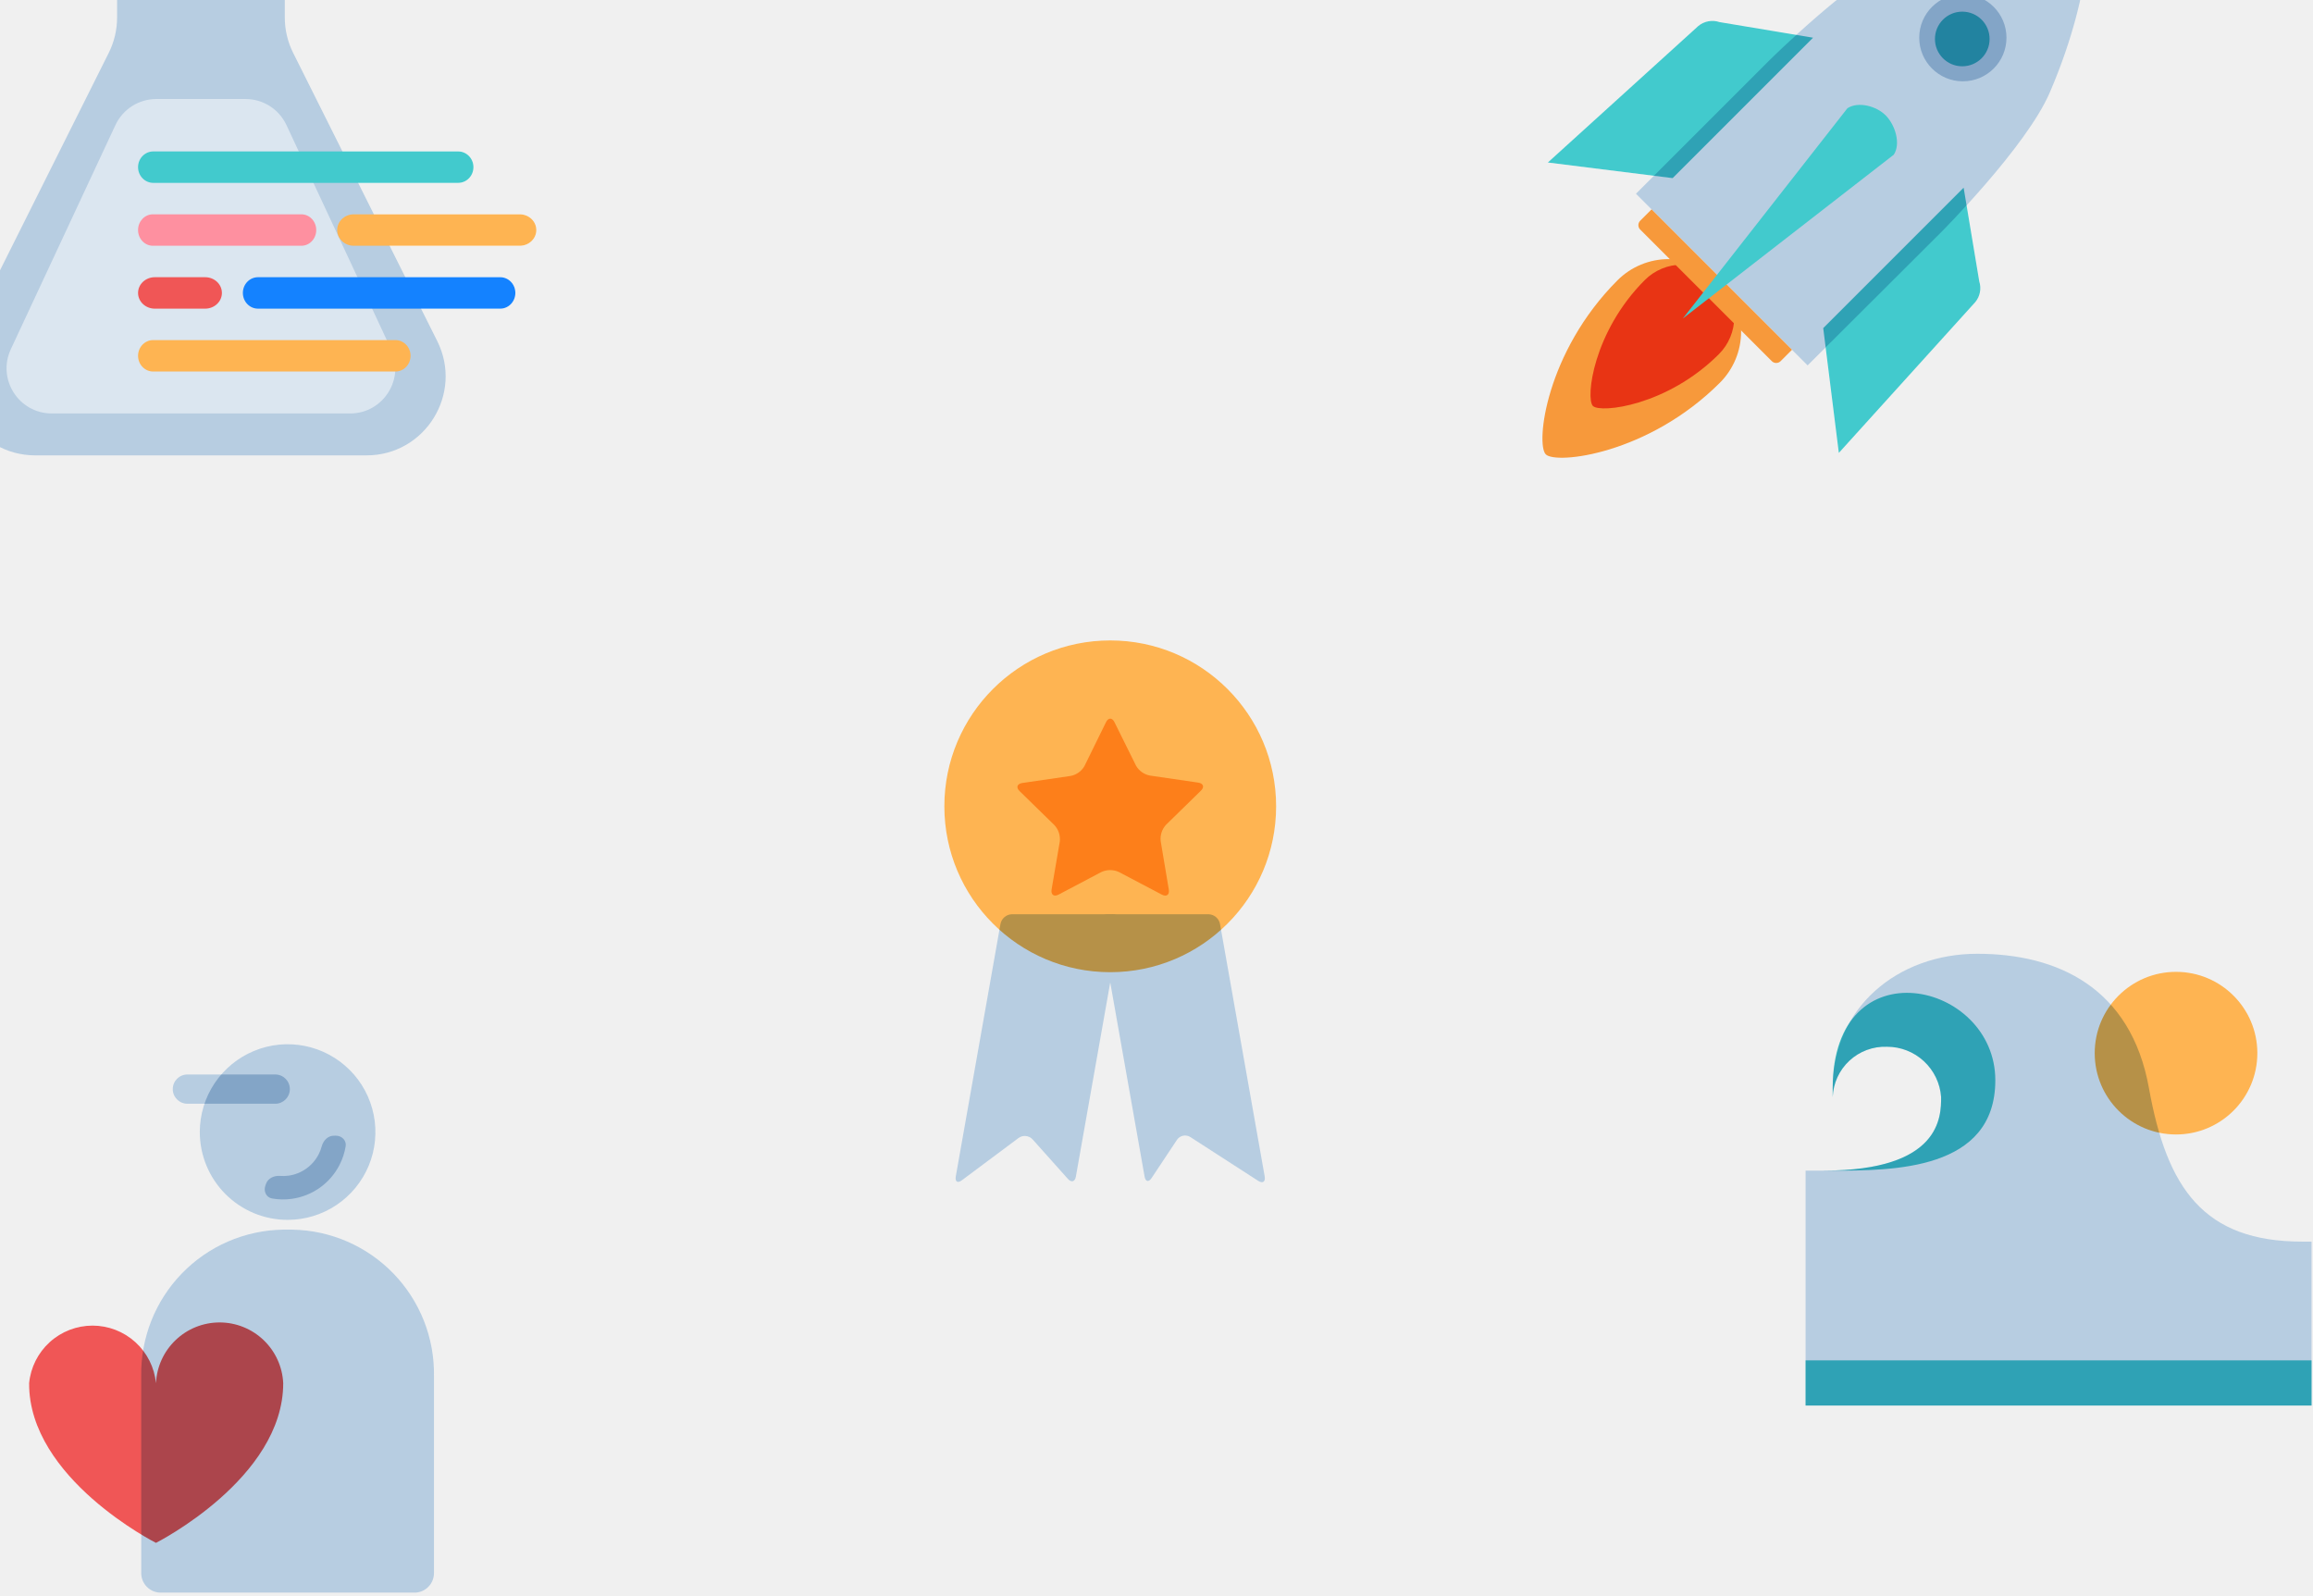
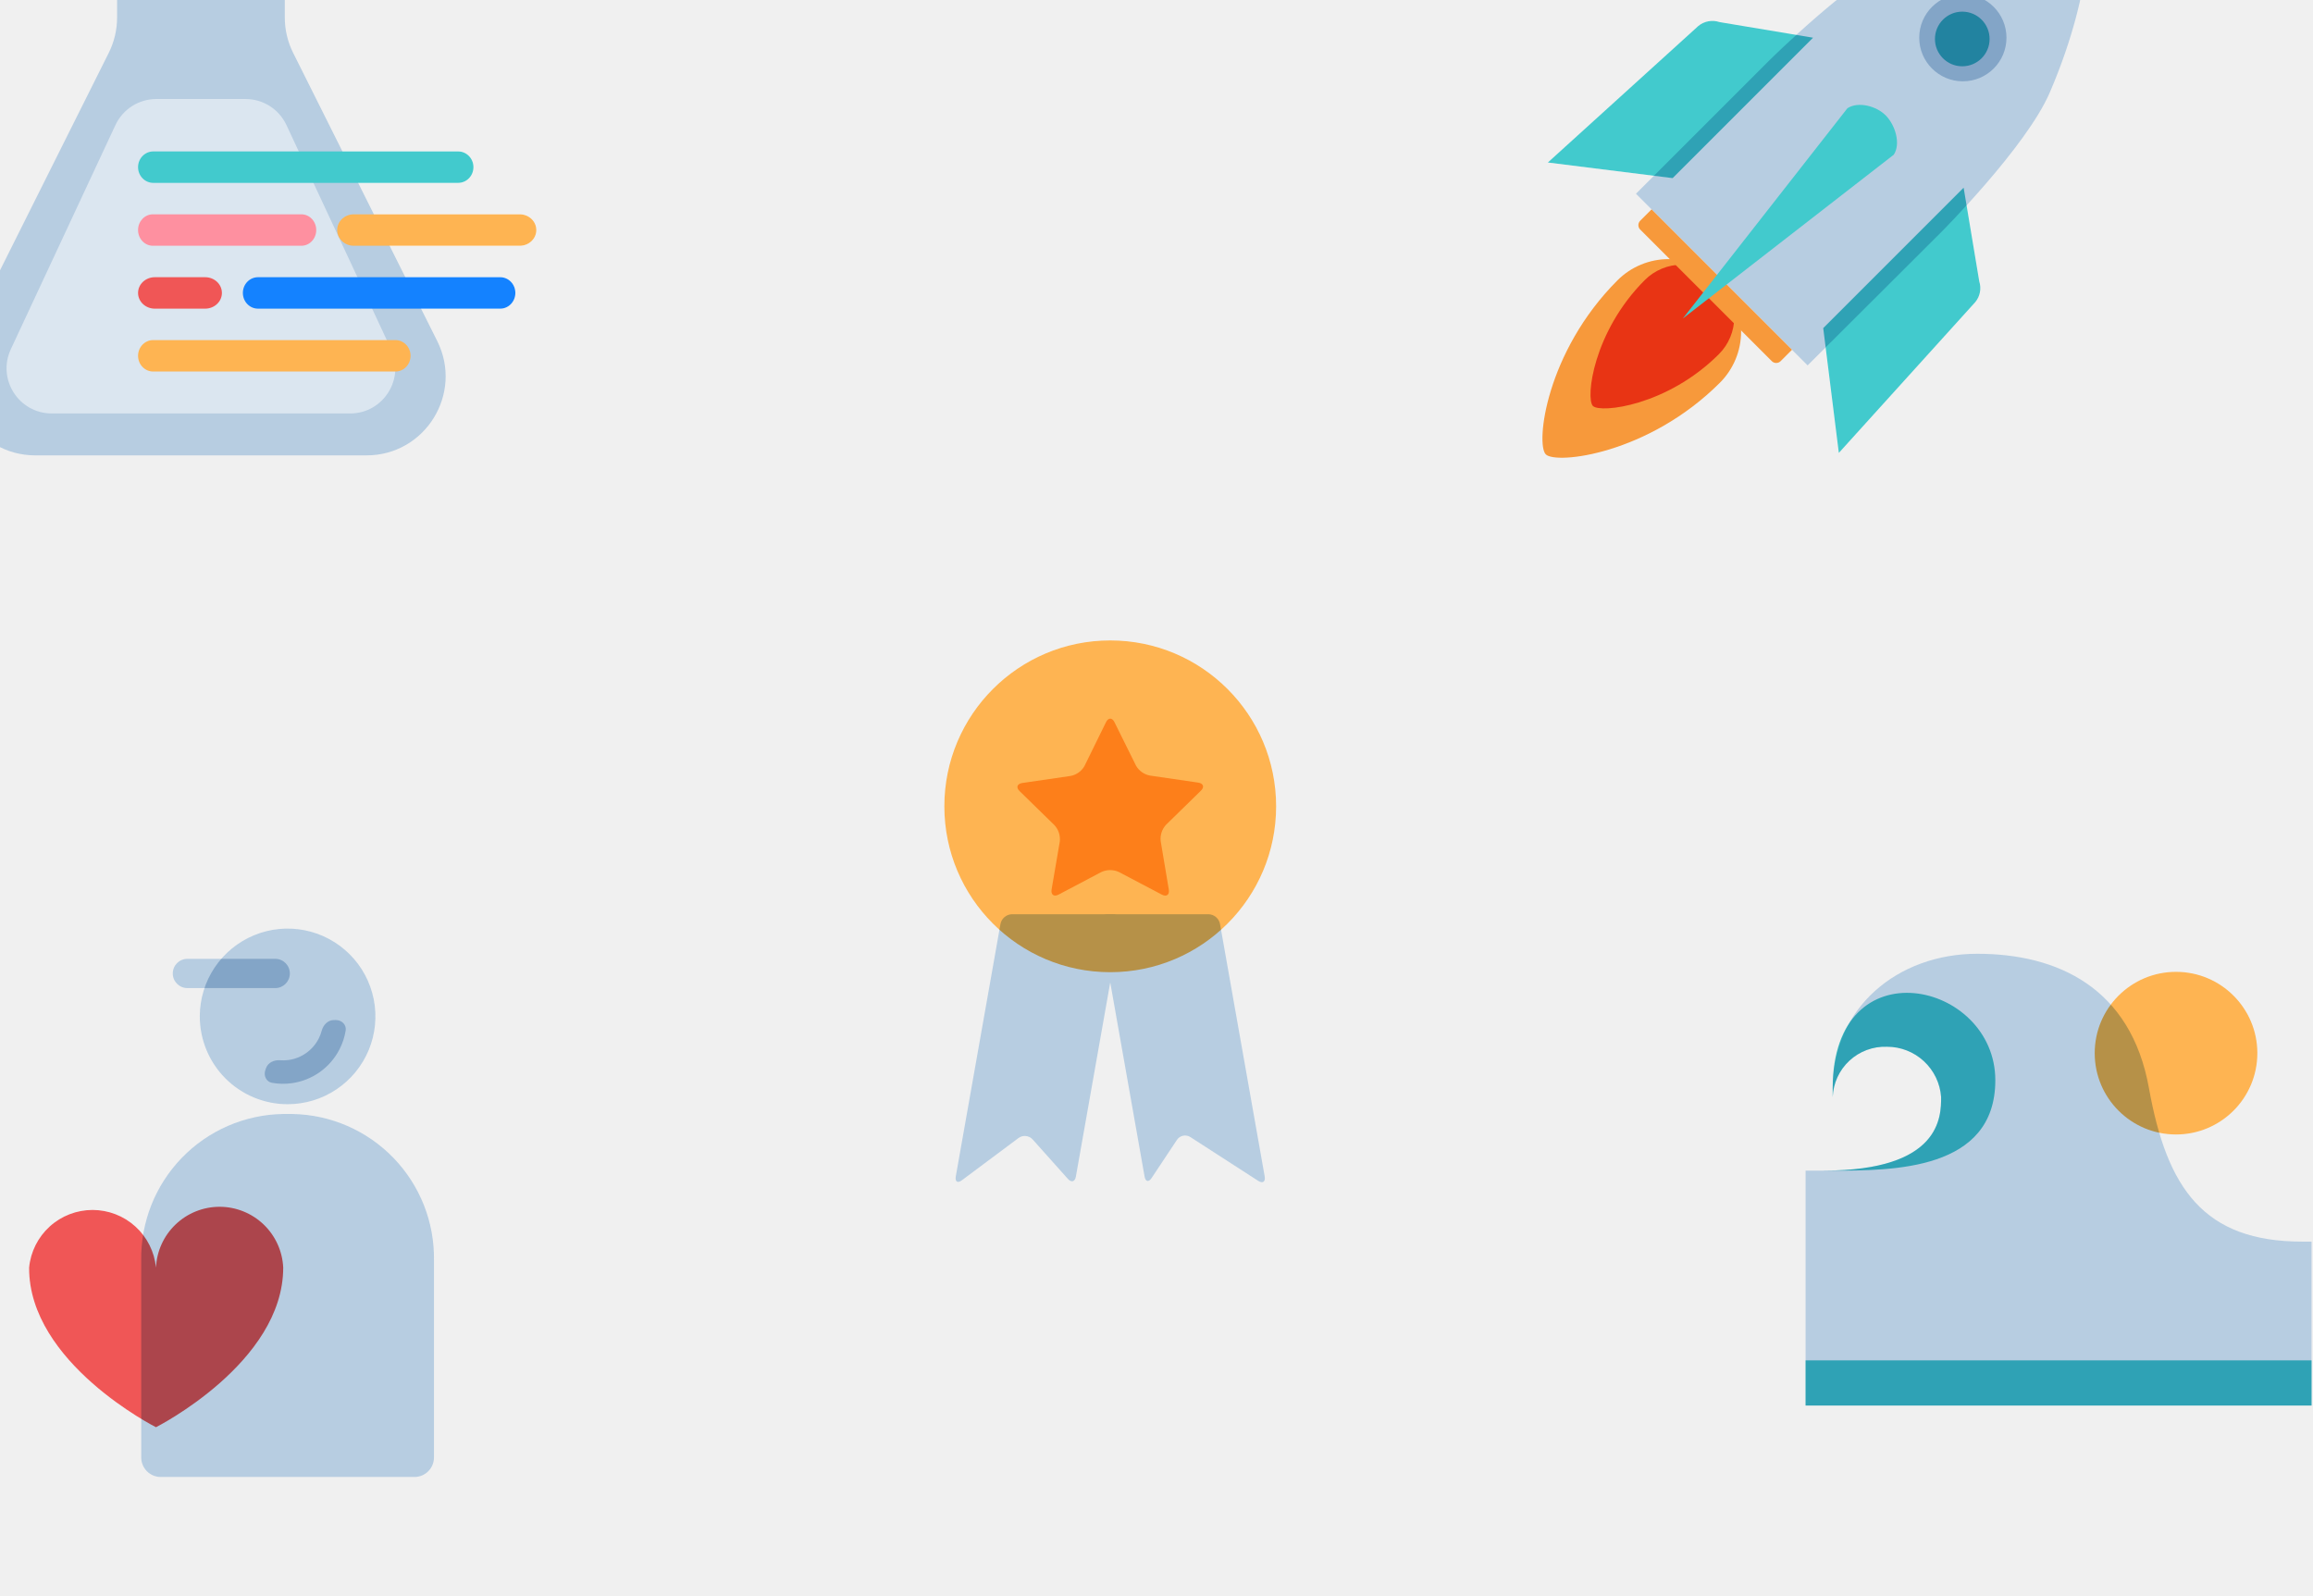
<svg xmlns="http://www.w3.org/2000/svg" viewBox="0 0 200 138" fill="none">
  <g clip-path="url(#clip0_309_152011)">
    <path d="M39.619 13.094H13.256C12.528 13.094 11.938 13.702 11.938 14.453C11.938 15.204 12.528 15.812 13.256 15.812H39.619C40.347 15.812 40.938 15.204 40.938 14.453C40.938 13.702 40.347 13.094 39.619 13.094Z" fill="white" />
    <path d="M43.254 23.969H22.309C21.586 23.969 21 24.577 21 25.328C21 26.079 21.586 26.688 22.309 26.688H43.254C43.976 26.688 44.562 26.079 44.562 25.328C44.562 24.577 43.976 23.969 43.254 23.969Z" fill="white" />
    <path d="M44.94 18.531H30.591C29.799 18.531 29.156 19.14 29.156 19.891C29.156 20.641 29.799 21.25 30.591 21.25H44.94C45.733 21.25 46.375 20.641 46.375 19.891C46.375 19.14 45.733 18.531 44.94 18.531Z" fill="white" />
    <path d="M10.125 -4.541C10.125 -8.315 13.185 -11.375 16.959 -11.375H17.791C21.565 -11.375 24.625 -8.315 24.625 -4.541V1.512C24.625 2.573 24.872 3.619 25.346 4.568L37.805 29.485C40.077 34.029 36.773 39.375 31.692 39.375H3.058C-2.023 39.375 -5.327 34.029 -3.055 29.485L9.404 4.568C9.878 3.619 10.125 2.573 10.125 1.512V-4.541Z" fill="#B7CDE1" />
    <path d="M9.98 10.816C10.621 9.441 12.001 8.562 13.518 8.562H21.232C22.749 8.562 24.129 9.441 24.77 10.816L33.813 30.193C35.021 32.782 33.132 35.75 30.274 35.75H4.476C1.619 35.75 -0.271 32.782 0.937 30.193L9.98 10.816Z" fill="#DBE6F0" />
    <path d="M39.619 13.094H13.256C12.528 13.094 11.938 13.702 11.938 14.453C11.938 15.204 12.528 15.812 13.256 15.812H39.619C40.347 15.812 40.938 15.204 40.938 14.453C40.938 13.702 40.347 13.094 39.619 13.094Z" fill="#42CACD" />
    <path d="M26.06 18.531H13.221C12.512 18.531 11.938 19.14 11.938 19.891C11.938 20.641 12.512 21.25 13.221 21.25H26.06C26.769 21.25 27.344 20.641 27.344 19.891C27.344 19.14 26.769 18.531 26.06 18.531Z" fill="#FE90A0" />
    <path d="M17.738 23.969H13.387C12.587 23.969 11.938 24.577 11.938 25.328C11.938 26.079 12.587 26.688 13.387 26.688H17.738C18.538 26.688 19.188 26.079 19.188 25.328C19.188 24.577 18.538 23.969 17.738 23.969Z" fill="#F05656" />
    <path d="M43.254 23.969H22.309C21.586 23.969 21 24.577 21 25.328C21 26.079 21.586 26.688 22.309 26.688H43.254C43.976 26.688 44.562 26.079 44.562 25.328C44.562 24.577 43.976 23.969 43.254 23.969Z" fill="#1482FF" />
    <path d="M34.191 29.406H13.246C12.524 29.406 11.938 30.015 11.938 30.766C11.938 31.516 12.524 32.125 13.246 32.125H34.191C34.914 32.125 35.5 31.516 35.5 30.766C35.5 30.015 34.914 29.406 34.191 29.406Z" fill="#FEB452" />
    <path d="M44.94 18.531H30.591C29.799 18.531 29.156 19.14 29.156 19.891C29.156 20.641 29.799 21.25 30.591 21.25H44.94C45.733 21.25 46.375 20.641 46.375 19.891C46.375 19.14 45.733 18.531 44.94 18.531Z" fill="#FEB452" />
    <path d="M188.156 98.094C192.04 98.094 195.188 94.946 195.188 91.062C195.188 87.179 192.04 84.031 188.156 84.031C184.273 84.031 181.125 87.179 181.125 91.062C181.125 94.946 184.273 98.094 188.156 98.094Z" fill="white" />
    <path d="M156.125 121.531H199.875V107.359H199.094C190.555 107.359 187.375 102.781 185.813 94.078C184.25 85.375 177.875 82.469 170.969 82.469C164.063 82.469 158.469 87.156 158.469 94.078V94.859C158.516 93.662 159.035 92.531 159.914 91.715C160.792 90.9 161.958 90.466 163.156 90.508C164.343 90.505 165.487 90.952 166.357 91.76C167.228 92.568 167.759 93.675 167.844 94.859C167.844 96.531 167.844 101.219 157.688 101.219H156.125V121.531Z" fill="#B7CDE1" />
    <g style="mix-blend-mode:multiply">
      <path d="M199.875 117.625H156.125V121.531H199.875V117.625Z" fill="#42CACD" />
    </g>
    <g style="mix-blend-mode:multiply">
      <path d="M158.469 101.219C163.648 101.219 172.531 101.219 172.531 93.406C172.531 84.812 158.469 81.688 158.469 94.078V94.859C158.516 93.662 159.035 92.531 159.914 91.715C160.792 90.9 161.958 90.466 163.156 90.508C164.343 90.505 165.487 90.952 166.357 91.76C167.228 92.568 167.759 93.675 167.844 94.859C167.844 96.531 167.844 101.219 157.688 101.219" fill="#42CACD" />
    </g>
    <g style="mix-blend-mode:multiply">
      <path d="M188.156 98.094C192.04 98.094 195.188 94.946 195.188 91.062C195.188 87.179 192.04 84.031 188.156 84.031C184.273 84.031 181.125 87.179 181.125 91.062C181.125 94.946 184.273 98.094 188.156 98.094Z" fill="#FEB452" />
    </g>
-     <path d="M133.839 14.051L144.631 15.401L156.772 3.26L148.681 1.91C148.372 1.805 148.042 1.782 147.721 1.841C147.401 1.9 147.101 2.04 146.85 2.247L133.839 14.051Z" fill="white" />
+     <path d="M133.839 14.051L144.631 15.401L156.772 3.26L148.681 1.909C148.372 1.805 148.042 1.782 147.721 1.841C147.401 1.9 147.101 2.04 146.85 2.247L133.839 14.051Z" fill="white" />
    <path d="M159 39.161L157.65 28.369L169.791 16.228L171.141 24.328C171.24 24.632 171.26 24.957 171.199 25.271C171.139 25.585 171 25.879 170.795 26.125L159 39.161Z" fill="white" />
    <path d="M139.863 24.235C141.038 23.061 142.631 22.402 144.292 22.403C145.953 22.404 147.545 23.065 148.719 24.239C149.892 25.414 150.551 27.007 150.55 28.668C150.55 30.328 149.889 31.921 148.714 33.095C142.521 39.288 134.548 40.174 133.662 39.288C132.776 38.402 133.662 30.437 139.863 24.235Z" fill="#F7993B" />
    <g style="mix-blend-mode:multiply">
      <path d="M142.226 24.21C142.647 23.789 143.147 23.456 143.697 23.229C144.247 23.001 144.836 22.884 145.431 22.885C146.026 22.885 146.615 23.003 147.165 23.231C147.714 23.459 148.214 23.793 148.634 24.214C149.055 24.635 149.388 25.135 149.615 25.685C149.843 26.235 149.96 26.824 149.959 27.419C149.959 28.014 149.841 28.603 149.613 29.153C149.385 29.703 149.051 30.202 148.63 30.622C144.15 35.103 138.378 35.744 137.737 35.103C137.096 34.461 137.737 28.699 142.226 24.21Z" fill="#F05656" />
    </g>
    <path d="M165.066 -4.165C174.508 -8.207 180.625 -7.532 180.625 -7.532C180.625 -7.532 181.3 -1.465 177.25 7.976C175.225 12.701 167.808 20.118 167.808 20.118L156.3 31.593L141.458 16.751L152.925 5.285C152.925 5.285 160.375 -2.14 165.066 -4.165Z" fill="#B7CDE1" />
    <path d="M142.81 18.101L154.951 30.242L153.967 31.227C153.865 31.328 153.728 31.385 153.585 31.385C153.442 31.385 153.304 31.328 153.203 31.227L141.802 19.825C141.711 19.722 141.662 19.588 141.667 19.451C141.671 19.313 141.728 19.183 141.825 19.085L142.81 18.101Z" fill="#F7993B" />
    <g style="mix-blend-mode:multiply">
-       <path d="M133.839 14.051L144.631 15.401L156.772 3.26L148.681 1.91C148.372 1.805 148.042 1.782 147.721 1.841C147.401 1.9 147.101 2.04 146.85 2.247L133.839 14.051Z" fill="#42CACD" />
+       <path d="M133.839 14.051L144.631 15.401L156.772 3.26L148.681 1.909C148.372 1.805 148.042 1.782 147.721 1.841C147.401 1.9 147.101 2.04 146.85 2.247L133.839 14.051Z" fill="#42CACD" />
    </g>
    <g style="mix-blend-mode:multiply">
-       <path d="M159 39.161L157.65 28.37L169.791 16.228L171.141 24.328C171.24 24.632 171.26 24.957 171.199 25.271C171.139 25.585 171 25.879 170.795 26.125L159 39.161Z" fill="#42CACD" />
+       <path d="M159 39.161L157.65 28.37L169.791 16.228L171.141 24.328C171.24 24.633 171.26 24.957 171.199 25.271C171.139 25.585 171 25.879 170.795 26.125L159 39.161Z" fill="#42CACD" />
    </g>
    <g style="mix-blend-mode:multiply">
      <path d="M169.724 7.031C171.807 7.031 173.495 5.343 173.495 3.26C173.495 1.177 171.807 -0.512 169.724 -0.512C167.641 -0.512 165.952 1.177 165.952 3.26C165.952 5.343 167.641 7.031 169.724 7.031Z" fill="#B7CDE1" />
    </g>
    <g style="mix-blend-mode:multiply">
-       <path d="M169.673 5.732C170.978 5.732 172.036 4.674 172.036 3.369C172.036 2.064 170.978 1.007 169.673 1.007C168.368 1.007 167.311 2.064 167.311 3.369C167.311 4.674 168.368 5.732 169.673 5.732Z" fill="#42CACD" />
+       <path d="M169.673 5.732C170.978 5.732 172.036 4.674 172.036 3.369C172.036 2.065 170.978 1.007 169.673 1.007C168.368 1.007 167.311 2.065 167.311 3.369C167.311 4.674 168.368 5.732 169.673 5.732Z" fill="#42CACD" />
    </g>
    <path d="M163.75 13.376C164.366 12.448 163.893 10.845 163.075 10.001C162.257 9.157 160.662 8.752 159.742 9.36L145.508 27.543L163.75 13.376Z" fill="#42CACD" />
    <path d="M96 84.062C103.922 84.062 110.344 77.641 110.344 69.719C110.344 61.797 103.922 55.375 96 55.375C88.078 55.375 81.656 61.797 81.656 69.719C81.656 77.641 88.078 84.062 96 84.062Z" fill="white" />
-     <path d="M99.578 101.857C99.324 102.245 99.046 102.186 98.97 101.731L95.106 79.894C95.081 79.791 95.08 79.683 95.104 79.579C95.128 79.475 95.176 79.379 95.244 79.297C95.312 79.215 95.398 79.15 95.496 79.107C95.593 79.064 95.7 79.045 95.806 79.051H104.505C104.741 79.058 104.967 79.146 105.147 79.299C105.326 79.452 105.448 79.662 105.492 79.894L109.357 101.731C109.433 102.186 109.179 102.355 108.791 102.102L102.936 98.322C102.843 98.26 102.739 98.218 102.629 98.197C102.52 98.176 102.407 98.177 102.298 98.2C102.189 98.223 102.086 98.267 101.994 98.33C101.902 98.393 101.823 98.473 101.763 98.567L99.578 101.857Z" fill="#B7CDE1" />
-     <path d="M92.33 101.925C92.633 102.279 92.954 102.186 93.03 101.731L96.894 79.894C96.919 79.791 96.92 79.683 96.896 79.579C96.872 79.475 96.824 79.379 96.756 79.297C96.688 79.215 96.602 79.15 96.504 79.107C96.407 79.064 96.3 79.045 96.194 79.051H87.495C87.259 79.058 87.033 79.146 86.853 79.299C86.674 79.452 86.552 79.662 86.508 79.894L82.643 101.731C82.567 102.186 82.804 102.33 83.175 102.051L88.06 98.406C88.243 98.269 88.471 98.205 88.699 98.227C88.927 98.249 89.138 98.355 89.292 98.524L92.33 101.925Z" fill="#B7CDE1" />
+     <path d="M99.578 101.857C99.324 102.245 99.046 102.186 98.97 101.731L95.106 79.894C95.081 79.791 95.08 79.683 95.104 79.579C95.128 79.475 95.176 79.379 95.244 79.296C95.312 79.215 95.398 79.15 95.496 79.107C95.593 79.064 95.7 79.045 95.806 79.05H104.505C104.741 79.058 104.967 79.145 105.147 79.299C105.326 79.452 105.448 79.662 105.492 79.894L109.357 101.731C109.433 102.186 109.179 102.355 108.791 102.102L102.936 98.322C102.843 98.26 102.739 98.218 102.629 98.197C102.52 98.176 102.407 98.177 102.298 98.2C102.189 98.223 102.086 98.267 101.994 98.33C101.902 98.392 101.823 98.473 101.763 98.567L99.578 101.857Z" fill="#B7CDE1" />
+     <path d="M92.33 101.925C92.633 102.279 92.954 102.186 93.03 101.731L96.894 79.894C96.919 79.791 96.92 79.683 96.896 79.579C96.872 79.475 96.824 79.379 96.756 79.296C96.688 79.215 96.602 79.15 96.504 79.107C96.407 79.064 96.3 79.045 96.194 79.05H87.495C87.259 79.058 87.033 79.145 86.853 79.299C86.674 79.452 86.552 79.662 86.508 79.894L82.643 101.731C82.567 102.186 82.804 102.33 83.175 102.051L88.06 98.406C88.243 98.269 88.471 98.205 88.699 98.227C88.927 98.249 89.138 98.355 89.292 98.524L92.33 101.925Z" fill="#B7CDE1" />
    <g style="mix-blend-mode:multiply">
      <path d="M96 84.062C103.922 84.062 110.344 77.641 110.344 69.719C110.344 61.797 103.922 55.375 96 55.375C88.078 55.375 81.656 61.797 81.656 69.719C81.656 77.641 88.078 84.062 96 84.062Z" fill="#FEB452" />
    </g>
    <g style="mix-blend-mode:multiply">
      <path d="M95.629 62.454C95.831 62.032 96.169 62.032 96.371 62.454L98.236 66.217C98.364 66.436 98.539 66.625 98.747 66.771C98.955 66.917 99.192 67.016 99.442 67.061L103.602 67.668C104.058 67.736 104.168 68.057 103.83 68.377L100.826 71.314C100.651 71.502 100.52 71.727 100.439 71.972C100.359 72.216 100.333 72.475 100.362 72.731L101.063 76.907C101.138 77.372 100.868 77.566 100.463 77.355L96.743 75.397C96.507 75.289 96.251 75.233 95.992 75.233C95.732 75.233 95.476 75.289 95.241 75.397L91.528 77.355C91.123 77.566 90.853 77.355 90.929 76.907L91.638 72.765C91.667 72.509 91.641 72.25 91.561 72.005C91.481 71.761 91.349 71.536 91.174 71.347L88.17 68.411C87.832 68.09 87.942 67.77 88.398 67.702L92.558 67.095C92.808 67.049 93.045 66.95 93.253 66.805C93.461 66.659 93.636 66.47 93.764 66.251L95.629 62.454Z" fill="#FEB452" />
    </g>
-     <rect x="14.938" y="92.906" width="10.125" height="2.531" rx="1.266" fill="white" />
-     <path d="M24.489 119.602C24.424 118.187 23.816 116.851 22.791 115.872C21.767 114.893 20.404 114.346 18.988 114.346C17.57 114.346 16.208 114.893 15.184 115.872C14.159 116.851 13.551 118.187 13.486 119.602C13.355 118.239 12.721 116.973 11.707 116.052C10.693 115.13 9.372 114.62 8.002 114.62C6.632 114.62 5.311 115.13 4.297 116.052C3.283 116.973 2.649 118.239 2.517 119.602C2.475 127.854 13.486 133.406 13.486 133.406C13.486 133.406 24.489 127.854 24.489 119.602Z" fill="white" />
-     <path d="M24.463 106.322H25.307C28.604 106.386 31.74 107.754 34.03 110.126C36.32 112.498 37.577 115.681 37.525 118.978V136.022C37.525 136.461 37.354 136.882 37.048 137.197C36.743 137.513 36.327 137.696 35.888 137.709H13.849C13.409 137.696 12.991 137.512 12.685 137.195C12.381 136.88 12.212 136.459 12.212 136.022V118.978C12.16 115.676 13.421 112.488 15.719 110.115C18.016 107.741 21.161 106.377 24.463 106.322V106.322Z" fill="white" />
-     <path d="M24.868 105.478C26.37 105.478 27.838 105.033 29.087 104.198C30.336 103.364 31.309 102.178 31.884 100.79C32.459 99.403 32.609 97.876 32.316 96.403C32.023 94.93 31.3 93.577 30.238 92.515C29.176 91.453 27.823 90.729 26.35 90.436C24.877 90.143 23.35 90.294 21.962 90.869C20.575 91.443 19.389 92.417 18.555 93.665C17.72 94.914 17.275 96.382 17.275 97.884C17.275 99.898 18.075 101.83 19.499 103.254C20.923 104.678 22.854 105.478 24.868 105.478V105.478Z" fill="white" />
+     <rect x="14.938" y="82.906" width="10.125" height="2.531" rx="1.266" fill="white" />
+     <path d="M24.489 109.602C24.424 108.187 23.816 106.851 22.791 105.872C21.767 104.893 20.404 104.346 18.988 104.346C17.57 104.346 16.208 104.893 15.184 105.872C14.159 106.851 13.551 108.187 13.486 109.602C13.355 108.239 12.721 106.973 11.707 106.052C10.693 105.13 9.372 104.62 8.002 104.62C6.632 104.62 5.311 105.13 4.297 106.052C3.283 106.973 2.649 108.239 2.517 109.602C2.475 117.854 13.486 123.406 13.486 123.406C13.486 123.406 24.489 117.854 24.489 109.602Z" fill="white" />
+     <path d="M24.463 96.322H25.307C28.604 96.386 31.74 97.754 34.03 100.126C36.32 102.498 37.577 105.681 37.525 108.978V126.022C37.525 126.461 37.354 126.882 37.048 127.197C36.743 127.513 36.327 127.696 35.888 127.709H13.849C13.409 127.696 12.991 127.512 12.685 127.195C12.381 126.88 12.212 126.459 12.212 126.022V108.978C12.16 105.676 13.421 102.488 15.719 100.115C18.016 97.741 21.161 96.377 24.463 96.322Z" fill="white" />
+     <path d="M24.868 95.478C26.37 95.478 27.838 95.033 29.087 94.198C30.336 93.364 31.309 92.178 31.884 90.79C32.459 89.403 32.609 87.876 32.316 86.403C32.023 84.93 31.3 83.577 30.238 82.515C29.176 81.453 27.823 80.729 26.35 80.436C24.877 80.143 23.35 80.294 21.962 80.869C20.575 81.443 19.389 82.417 18.555 83.665C17.72 84.914 17.275 86.382 17.275 87.884C17.275 89.898 18.075 91.83 19.499 93.254C20.923 94.678 22.855 95.478 24.868 95.478Z" fill="white" />
    <g style="mix-blend-mode:multiply">
-       <path d="M24.463 106.322H25.307C28.604 106.386 31.74 107.754 34.03 110.126C36.32 112.498 37.577 115.681 37.525 118.978V136.022C37.525 136.461 37.354 136.882 37.048 137.197C36.743 137.513 36.327 137.696 35.888 137.709H13.849C13.409 137.696 12.991 137.512 12.685 137.195C12.381 136.88 12.212 136.459 12.212 136.022V118.978C12.16 115.676 13.421 112.488 15.719 110.115C18.016 107.741 21.161 106.377 24.463 106.322V106.322Z" fill="#B7CDE1" />
+       <path d="M24.463 96.322H25.307C28.604 96.386 31.74 97.754 34.03 100.126C36.32 102.498 37.577 105.681 37.525 108.978V126.022C37.525 126.461 37.354 126.882 37.048 127.197C36.743 127.513 36.327 127.696 35.888 127.709H13.849C13.409 127.696 12.991 127.512 12.685 127.195C12.381 126.88 12.212 126.459 12.212 126.022V108.978C12.16 105.676 13.421 102.488 15.719 100.115C18.016 97.741 21.161 96.377 24.463 96.322Z" fill="#B7CDE1" />
    </g>
    <g style="mix-blend-mode:multiply">
-       <path d="M24.868 105.478C26.37 105.478 27.838 105.033 29.087 104.198C30.336 103.364 31.309 102.178 31.884 100.79C32.459 99.403 32.609 97.876 32.316 96.403C32.023 94.93 31.3 93.577 30.238 92.515C29.176 91.453 27.823 90.729 26.35 90.436C24.877 90.143 23.35 90.294 21.962 90.869C20.575 91.443 19.389 92.417 18.555 93.665C17.72 94.914 17.275 96.382 17.275 97.884C17.275 99.898 18.075 101.83 19.499 103.254C20.923 104.678 22.854 105.478 24.868 105.478V105.478Z" fill="#B7CDE1" />
+       <path d="M24.868 95.478C26.37 95.478 27.838 95.033 29.087 94.198C30.336 93.364 31.309 92.178 31.884 90.79C32.459 89.403 32.609 87.876 32.316 86.403C32.023 84.93 31.3 83.577 30.238 82.515C29.176 81.453 27.823 80.729 26.35 80.436C24.877 80.143 23.35 80.294 21.962 80.869C20.575 81.443 19.389 82.417 18.555 83.665C17.72 84.914 17.275 86.382 17.275 87.884C17.275 89.898 18.075 91.83 19.499 93.254C20.923 94.678 22.855 95.478 24.868 95.478Z" fill="#B7CDE1" />
    </g>
    <g style="mix-blend-mode:multiply">
-       <path d="M24.489 119.602C24.424 118.187 23.816 116.851 22.791 115.872C21.767 114.893 20.404 114.346 18.988 114.346C17.57 114.346 16.208 114.893 15.184 115.872C14.159 116.851 13.551 118.187 13.486 119.602C13.355 118.239 12.721 116.973 11.707 116.052C10.693 115.131 9.372 114.62 8.002 114.62C6.632 114.62 5.311 115.131 4.297 116.052C3.283 116.973 2.649 118.239 2.517 119.602C2.475 127.854 13.486 133.406 13.486 133.406C13.486 133.406 24.489 127.854 24.489 119.602Z" fill="#F05656" />
+       <path d="M24.489 109.603C24.424 108.187 23.816 106.851 22.791 105.872C21.767 104.893 20.404 104.347 18.988 104.346C17.57 104.347 16.208 104.893 15.184 105.872C14.159 106.851 13.551 108.187 13.486 109.603C13.355 108.239 12.721 106.973 11.707 106.052C10.693 105.131 9.372 104.62 8.002 104.62C6.632 104.62 5.311 105.131 4.297 106.052C3.283 106.973 2.649 108.239 2.517 109.603C2.475 117.854 13.486 123.406 13.486 123.406C13.486 123.406 24.489 117.854 24.489 109.603Z" fill="#F05656" />
    </g>
    <g style="mix-blend-mode:multiply">
-       <path d="M22.943 102.528C22.773 103.005 23.022 103.539 23.521 103.627C24.083 103.727 24.658 103.738 25.227 103.66C26.1 103.539 26.932 103.21 27.651 102.7C28.369 102.19 28.955 101.514 29.357 100.729C29.619 100.218 29.798 99.671 29.89 99.108C29.971 98.608 29.55 98.196 29.043 98.199L28.854 98.201C28.347 98.204 27.951 98.624 27.82 99.114C27.757 99.353 27.668 99.584 27.555 99.805C27.301 100.3 26.932 100.726 26.479 101.048C26.025 101.37 25.501 101.578 24.95 101.654C24.704 101.688 24.456 101.695 24.21 101.676C23.704 101.637 23.177 101.872 23.006 102.35L22.943 102.528Z" fill="#B7CDE1" />
+       <path d="M22.943 92.528C22.773 93.005 23.022 93.539 23.521 93.627C24.083 93.727 24.658 93.738 25.227 93.66C26.1 93.539 26.932 93.21 27.651 92.7C28.369 92.19 28.955 91.514 29.357 90.729C29.619 90.219 29.798 89.671 29.89 89.108C29.971 88.608 29.55 88.196 29.043 88.199L28.854 88.201C28.347 88.204 27.951 88.624 27.82 89.114C27.757 89.353 27.668 89.584 27.555 89.805C27.301 90.3 26.932 90.726 26.479 91.048C26.025 91.37 25.501 91.578 24.95 91.654C24.704 91.688 24.456 91.695 24.21 91.676C23.705 91.637 23.177 91.872 23.006 92.35L22.943 92.528Z" fill="#B7CDE1" />
    </g>
    <g style="mix-blend-mode:multiply">
-       <rect x="14.938" y="92.906" width="10.125" height="2.531" rx="1.266" fill="#B7CDE1" />
+       <rect x="14.938" y="82.906" width="10.125" height="2.531" rx="1.266" fill="#B7CDE1" />
    </g>
  </g>
  <defs>
    <clipPath id="clip0_309_152011">
      <rect width="200" height="138" fill="white" />
    </clipPath>
  </defs>
</svg>
